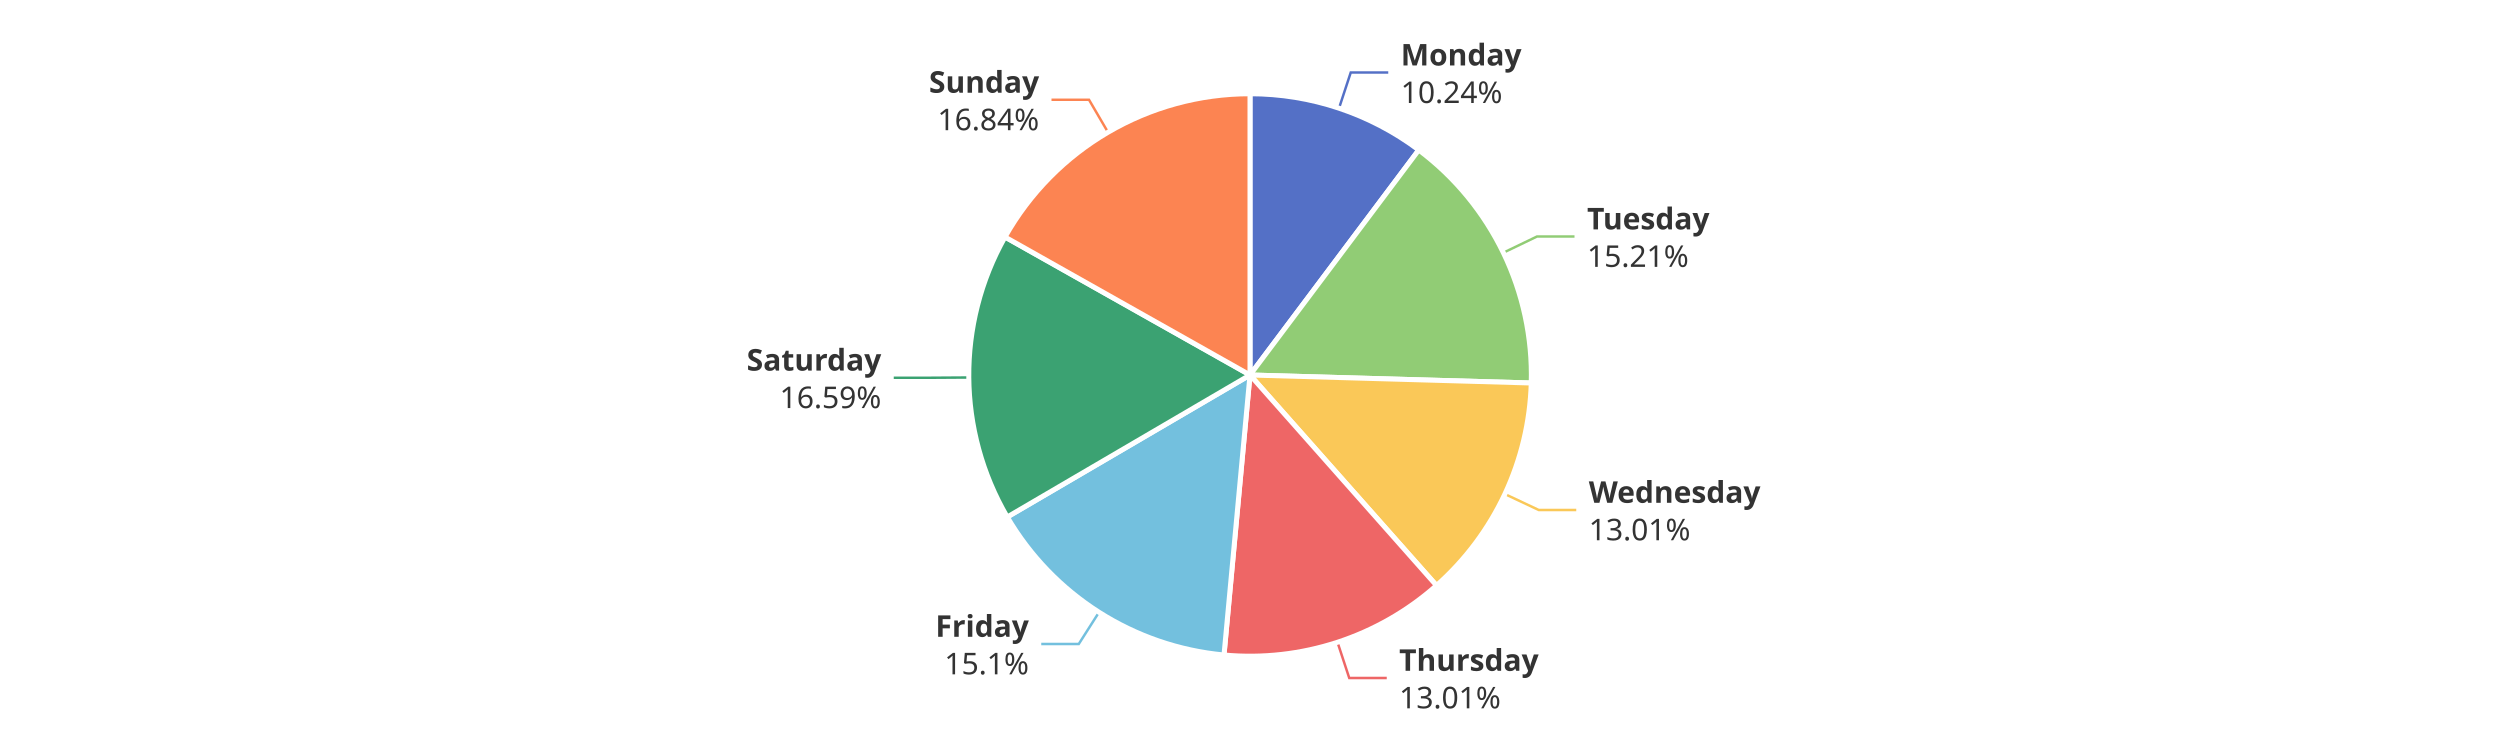
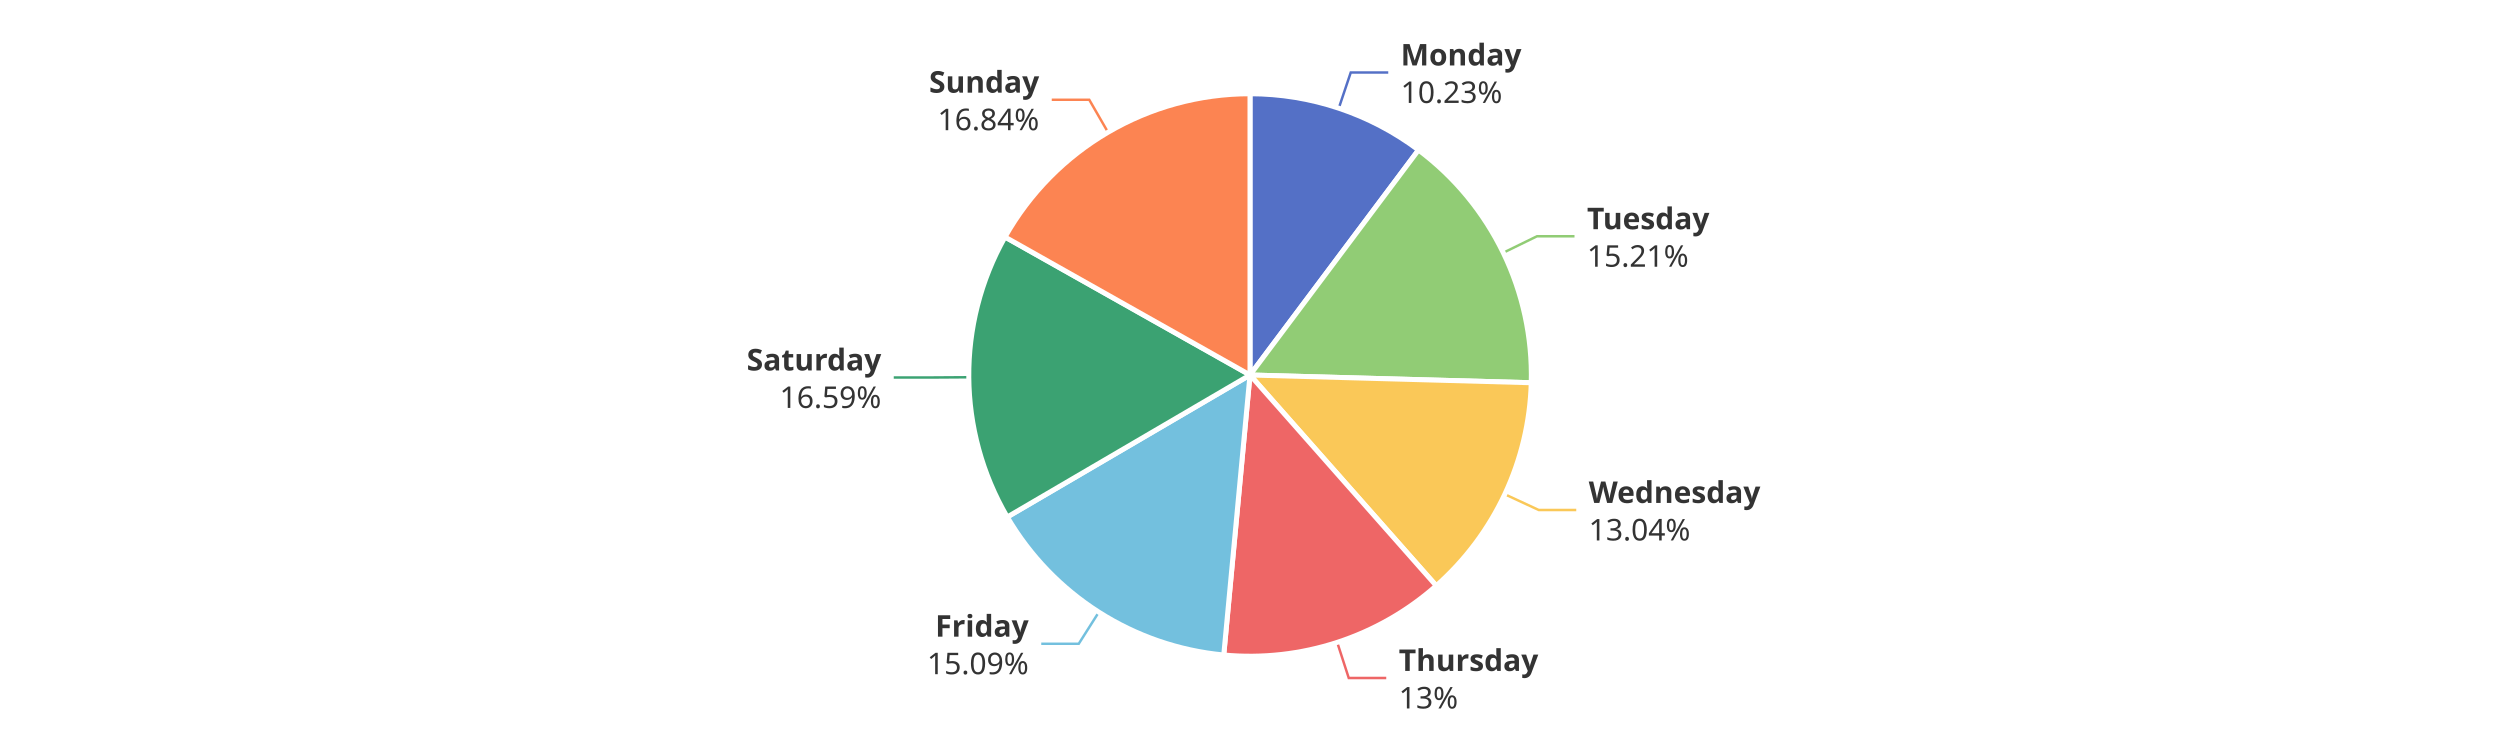
<svg xmlns="http://www.w3.org/2000/svg" width="1000" height="300" version="1.1" baseProfile="full" viewBox="0 0 1000 300">
  <rect width="1000" height="300" x="0" y="0" id="0" fill="#ffffff" />
-   <polyline points="535.6 43.3 540.3 29 555.3 29" fill="none" stroke="#5470c6" />
-   <polyline points="601.3 101.1 614.8 94.6 629.8 94.6" fill="none" stroke="#91cc75" />
-   <polyline points="601.9 197.6 615.5 204 630.5 204" fill="none" stroke="#fac858" />
-   <polyline points="535 256.9 539.7 271.2 554.7 271.2" fill="none" stroke="#ee6666" />
-   <polyline points="439.6 244.9 431.5 257.6 416.5 257.6" fill="none" stroke="#73c0de" />
-   <polyline points="387.5 151 372.5 151.1 357.5 151.1" fill="none" stroke="#3ba272" />
-   <polyline points="443.2 52.9 435.6 39.9 420.6 39.9" fill="none" stroke="#fc8452" />
-   <path d="M500 37.5A112.5 112.5 0 0 1 567.5 60L500 150Z" fill="#5470c6" stroke="#fff" stroke-width="2" stroke-linejoin="round" />
-   <path d="M567.5 60A112.5 112.5 0 0 1 612.5 153.2L500 150Z" fill="#91cc75" stroke="#fff" stroke-width="2" stroke-linejoin="round" />
-   <path d="M612.5 153.2A112.5 112.5 0 0 1 574.6 234.2L500 150Z" fill="#fac858" stroke="#fff" stroke-width="2" stroke-linejoin="round" />
-   <path d="M574.6 234.2A112.5 112.5 0 0 1 489.6 262L500 150Z" fill="#ee6666" stroke="#fff" stroke-width="2" stroke-linejoin="round" />
-   <path d="M489.6 262A112.5 112.5 0 0 1 402.9 206.8L500 150Z" fill="#73c0de" stroke="#fff" stroke-width="2" stroke-linejoin="round" />
+   <polyline points="535.5 43.3 540.3 29 555.3 29" fill="none" stroke="#5470c6" />
+   <polyline points="601.3 101.1 614.8 94.5 629.8 94.5" fill="none" stroke="#91cc75" />
+   <polyline points="601.9 197.7 615.5 204 630.5 204" fill="none" stroke="#fac858" />
+   <polyline points="534.9 257 539.5 271.2 554.5 271.2" fill="none" stroke="#ee6666" />
+   <polyline points="439.5 244.9 431.5 257.5 416.5 257.5" fill="none" stroke="#73c0de" />
+   <polyline points="387.5 150.9 372.5 151 357.5 151" fill="none" stroke="#3ba272" />
+   <polyline points="443.2 52.9 435.7 39.9 420.7 39.9" fill="none" stroke="#fc8452" />
+   <path d="M500 37.5A112.5 112.5 0 0 1 567.4 60L500 150Z" fill="#5470c6" stroke="#fff" stroke-width="2" stroke-linejoin="round" />
+   <path d="M567.4 60A112.5 112.5 0 0 1 612.5 153.1L500 150Z" fill="#91cc75" stroke="#fff" stroke-width="2" stroke-linejoin="round" />
+   <path d="M612.5 153.1A112.5 112.5 0 0 1 574.5 234.3L500 150Z" fill="#fac858" stroke="#fff" stroke-width="2" stroke-linejoin="round" />
+   <path d="M574.5 234.3A112.5 112.5 0 0 1 489.5 262L500 150Z" fill="#ee6666" stroke="#fff" stroke-width="2" stroke-linejoin="round" />
+   <path d="M489.5 262A112.5 112.5 0 0 1 402.9 206.8L500 150Z" fill="#73c0de" stroke="#fff" stroke-width="2" stroke-linejoin="round" />
  <path d="M402.9 206.8A112.5 112.5 0 0 1 402 94.8L500 150Z" fill="#3ba272" stroke="#fff" stroke-width="2" stroke-linejoin="round" />
  <path d="M402 94.8A112.5 112.5 0 0 1 500 37.5L500 150Z" fill="#fc8452" stroke="#fff" stroke-width="2" stroke-linejoin="round" />
-   <path d="M0 -15l42.8 0l0 30l-42.8 0Z" transform="translate(560.3128 29.0408)" fill="none" />
-   <text dominant-baseline="central" text-anchor="start" style="font-size:12px;font-family:sans-serif;font-weight:bold;" y="-7.5" transform="translate(560.3128 29.0408)" fill="#333" stroke="rgb(255,255,255)" stroke-width="2" paint-order="stroke" stroke-miterlimit="2">Monday</text>
-   <text dominant-baseline="central" text-anchor="start" style="font-size:12px;font-family:sans-serif;" y="7.5" transform="translate(560.3128 29.0408)" fill="#333" stroke="rgb(255,255,255)" stroke-width="2" paint-order="stroke" stroke-miterlimit="2">10.24%</text>
-   <path d="M0 -15l46.2 0l0 30l-46.2 0Z" transform="translate(634.8313 94.5922)" fill="none" />
-   <text dominant-baseline="central" text-anchor="start" style="font-size:12px;font-family:sans-serif;font-weight:bold;" y="-7.5" transform="translate(634.8313 94.5922)" fill="#333" stroke="rgb(255,255,255)" stroke-width="2" paint-order="stroke" stroke-miterlimit="2">Tuesday</text>
-   <text dominant-baseline="central" text-anchor="start" style="font-size:12px;font-family:sans-serif;" y="7.5" transform="translate(634.8313 94.5922)" fill="#333" stroke="rgb(255,255,255)" stroke-width="2" paint-order="stroke" stroke-miterlimit="2">15.21%</text>
-   <path d="M0 -15l63.6 0l0 30l-63.6 0Z" transform="translate(635.5185 203.9605)" fill="none" />
-   <text dominant-baseline="central" text-anchor="start" style="font-size:12px;font-family:sans-serif;font-weight:bold;" y="-7.5" transform="translate(635.5185 203.9605)" fill="#333" stroke="rgb(255,255,255)" stroke-width="2" paint-order="stroke" stroke-miterlimit="2">Wednesday</text>
-   <text dominant-baseline="central" text-anchor="start" style="font-size:12px;font-family:sans-serif;" y="7.5" transform="translate(635.5185 203.9605)" fill="#333" stroke="rgb(255,255,255)" stroke-width="2" paint-order="stroke" stroke-miterlimit="2">13.01%</text>
-   <path d="M0 -15l50.2 0l0 30l-50.2 0Z" transform="translate(559.6662 271.1728)" fill="none" />
-   <text dominant-baseline="central" text-anchor="start" style="font-size:12px;font-family:sans-serif;font-weight:bold;" y="-7.5" transform="translate(559.6662 271.1728)" fill="#333" stroke="rgb(255,255,255)" stroke-width="2" paint-order="stroke" stroke-miterlimit="2">Thursday</text>
-   <text dominant-baseline="central" text-anchor="start" style="font-size:12px;font-family:sans-serif;" y="7.5" transform="translate(559.6662 271.1728)" fill="#333" stroke="rgb(255,255,255)" stroke-width="2" paint-order="stroke" stroke-miterlimit="2">13.01%</text>
-   <path d="M-34.2 -15l34.2 0l0 30l-34.2 0Z" transform="translate(411.5469 257.5659)" fill="none" />
-   <text dominant-baseline="central" text-anchor="end" style="font-size:12px;font-family:sans-serif;font-weight:bold;" y="-7.5" transform="translate(411.5469 257.5659)" fill="#333" stroke="rgb(255,255,255)" stroke-width="2" paint-order="stroke" stroke-miterlimit="2">Friday</text>
-   <text dominant-baseline="central" text-anchor="end" style="font-size:12px;font-family:sans-serif;" y="7.5" transform="translate(411.5469 257.5659)" fill="#333" stroke="rgb(255,255,255)" stroke-width="2" paint-order="stroke" stroke-miterlimit="2">15.1%</text>
-   <path d="M-48.2 -15l48.2 0l0 30l-48.2 0Z" transform="translate(352.5046 151.0815)" fill="none" />
-   <text dominant-baseline="central" text-anchor="end" style="font-size:12px;font-family:sans-serif;font-weight:bold;" y="-7.5" transform="translate(352.5046 151.0815)" fill="#333" stroke="rgb(255,255,255)" stroke-width="2" paint-order="stroke" stroke-miterlimit="2">Saturday</text>
-   <text dominant-baseline="central" text-anchor="end" style="font-size:12px;font-family:sans-serif;" y="7.5" transform="translate(352.5046 151.0815)" fill="#333" stroke="rgb(255,255,255)" stroke-width="2" paint-order="stroke" stroke-miterlimit="2">16.59%</text>
-   <path d="M-40.9 -15l40.9 0l0 30l-40.9 0Z" transform="translate(415.6497 39.9305)" fill="none" />
-   <text dominant-baseline="central" text-anchor="end" style="font-size:12px;font-family:sans-serif;font-weight:bold;" y="-7.5" transform="translate(415.6497 39.9305)" fill="#333" stroke="rgb(255,255,255)" stroke-width="2" paint-order="stroke" stroke-miterlimit="2">Sunday</text>
-   <text dominant-baseline="central" text-anchor="end" style="font-size:12px;font-family:sans-serif;" y="7.5" transform="translate(415.6497 39.9305)" fill="#333" stroke="rgb(255,255,255)" stroke-width="2" paint-order="stroke" stroke-miterlimit="2">16.84%</text>
+   <path d="M0 -15l42.8 0l0 30l-42.8 0Z" transform="translate(560.2787 29.0294)" fill="none" />
+   <text dominant-baseline="central" text-anchor="start" style="font-size:12px;font-family:sans-serif;font-weight:bold;" y="-7.5" transform="translate(560.2787 29.0294)" fill="#333" stroke="rgb(255,255,255)" stroke-width="2" paint-order="stroke" stroke-miterlimit="2">Monday</text>
+   <text dominant-baseline="central" text-anchor="start" style="font-size:12px;font-family:sans-serif;" y="7.5" transform="translate(560.2787 29.0294)" fill="#333" stroke="rgb(255,255,255)" stroke-width="2" paint-order="stroke" stroke-miterlimit="2">10.23%</text>
+   <path d="M0 -15l46.2 0l0 30l-46.2 0Z" transform="translate(634.8027 94.5329)" fill="none" />
+   <text dominant-baseline="central" text-anchor="start" style="font-size:12px;font-family:sans-serif;font-weight:bold;" y="-7.5" transform="translate(634.8027 94.5329)" fill="#333" stroke="rgb(255,255,255)" stroke-width="2" paint-order="stroke" stroke-miterlimit="2">Tuesday</text>
+   <text dominant-baseline="central" text-anchor="start" style="font-size:12px;font-family:sans-serif;" y="7.5" transform="translate(634.8027 94.5329)" fill="#333" stroke="rgb(255,255,255)" stroke-width="2" paint-order="stroke" stroke-miterlimit="2">15.21%</text>
+   <path d="M0 -15l63.6 0l0 30l-63.6 0Z" transform="translate(635.4907 204.0199)" fill="none" />
+   <text dominant-baseline="central" text-anchor="start" style="font-size:12px;font-family:sans-serif;font-weight:bold;" y="-7.5" transform="translate(635.4907 204.0199)" fill="#333" stroke="rgb(255,255,255)" stroke-width="2" paint-order="stroke" stroke-miterlimit="2">Wednesday</text>
+   <text dominant-baseline="central" text-anchor="start" style="font-size:12px;font-family:sans-serif;" y="7.5" transform="translate(635.4907 204.0199)" fill="#333" stroke="rgb(255,255,255)" stroke-width="2" paint-order="stroke" stroke-miterlimit="2">13.04%</text>
+   <path d="M0 -15l50.2 0l0 30l-50.2 0Z" transform="translate(559.5178 271.2213)" fill="none" />
+   <text dominant-baseline="central" text-anchor="start" style="font-size:12px;font-family:sans-serif;font-weight:bold;" y="-7.5" transform="translate(559.5178 271.2213)" fill="#333" stroke="rgb(255,255,255)" stroke-width="2" paint-order="stroke" stroke-miterlimit="2">Thursday</text>
+   <text dominant-baseline="central" text-anchor="start" style="font-size:12px;font-family:sans-serif;" y="7.5" transform="translate(559.5178 271.2213)" fill="#333" stroke="rgb(255,255,255)" stroke-width="2" paint-order="stroke" stroke-miterlimit="2">13%</text>
+   <path d="M-40.9 -15l40.9 0l0 30l-40.9 0Z" transform="translate(411.4732 257.519)" fill="none" />
+   <text dominant-baseline="central" text-anchor="end" style="font-size:12px;font-family:sans-serif;font-weight:bold;" y="-7.5" transform="translate(411.4732 257.519)" fill="#333" stroke="rgb(255,255,255)" stroke-width="2" paint-order="stroke" stroke-miterlimit="2">Friday</text>
+   <text dominant-baseline="central" text-anchor="end" style="font-size:12px;font-family:sans-serif;" y="7.5" transform="translate(411.4732 257.519)" fill="#333" stroke="rgb(255,255,255)" stroke-width="2" paint-order="stroke" stroke-miterlimit="2">15.09%</text>
+   <path d="M-48.2 -15l48.2 0l0 30l-48.2 0Z" transform="translate(352.5041 151.0215)" fill="none" />
+   <text dominant-baseline="central" text-anchor="end" style="font-size:12px;font-family:sans-serif;font-weight:bold;" y="-7.5" transform="translate(352.5041 151.0215)" fill="#333" stroke="rgb(255,255,255)" stroke-width="2" paint-order="stroke" stroke-miterlimit="2">Saturday</text>
+   <text dominant-baseline="central" text-anchor="end" style="font-size:12px;font-family:sans-serif;" y="7.5" transform="translate(352.5041 151.0215)" fill="#333" stroke="rgb(255,255,255)" stroke-width="2" paint-order="stroke" stroke-miterlimit="2">16.59%</text>
+   <path d="M-40.9 -15l40.9 0l0 30l-40.9 0Z" transform="translate(415.6784 39.9137)" fill="none" />
+   <text dominant-baseline="central" text-anchor="end" style="font-size:12px;font-family:sans-serif;font-weight:bold;" y="-7.5" transform="translate(415.6784 39.9137)" fill="#333" stroke="rgb(255,255,255)" stroke-width="2" paint-order="stroke" stroke-miterlimit="2">Sunday</text>
+   <text dominant-baseline="central" text-anchor="end" style="font-size:12px;font-family:sans-serif;" y="7.5" transform="translate(415.6784 39.9137)" fill="#333" stroke="rgb(255,255,255)" stroke-width="2" paint-order="stroke" stroke-miterlimit="2">16.84%</text>
</svg>
